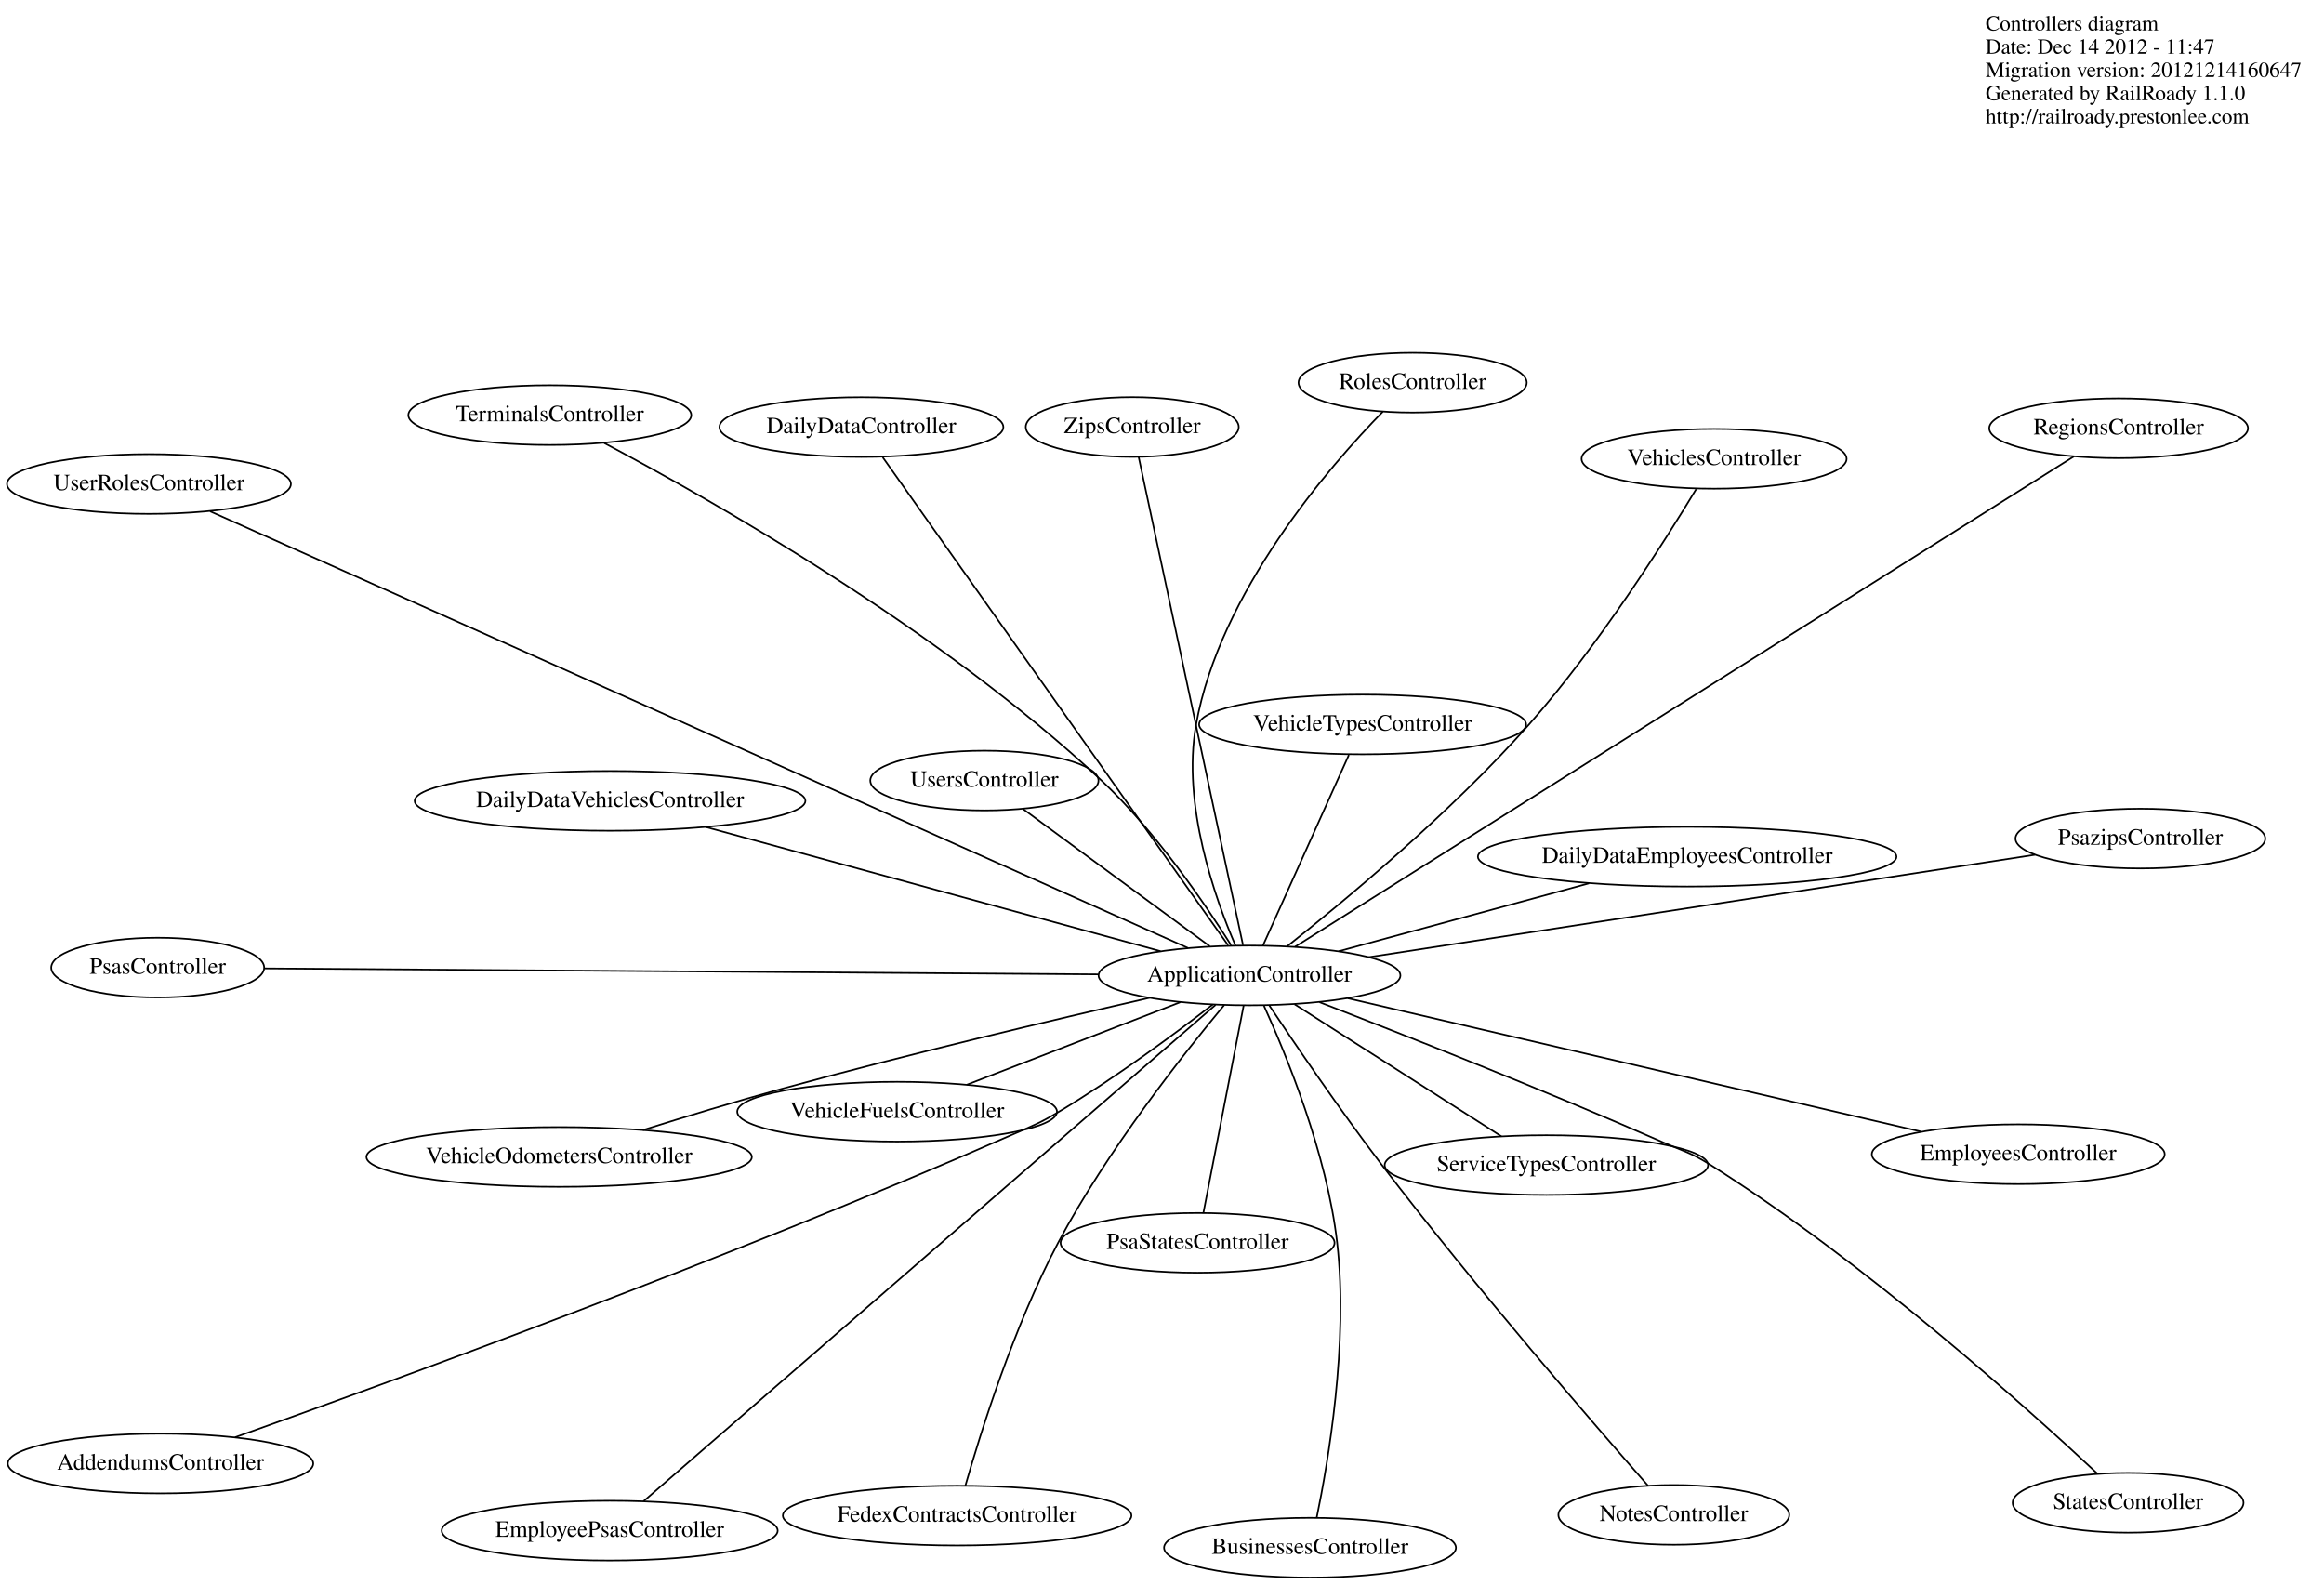
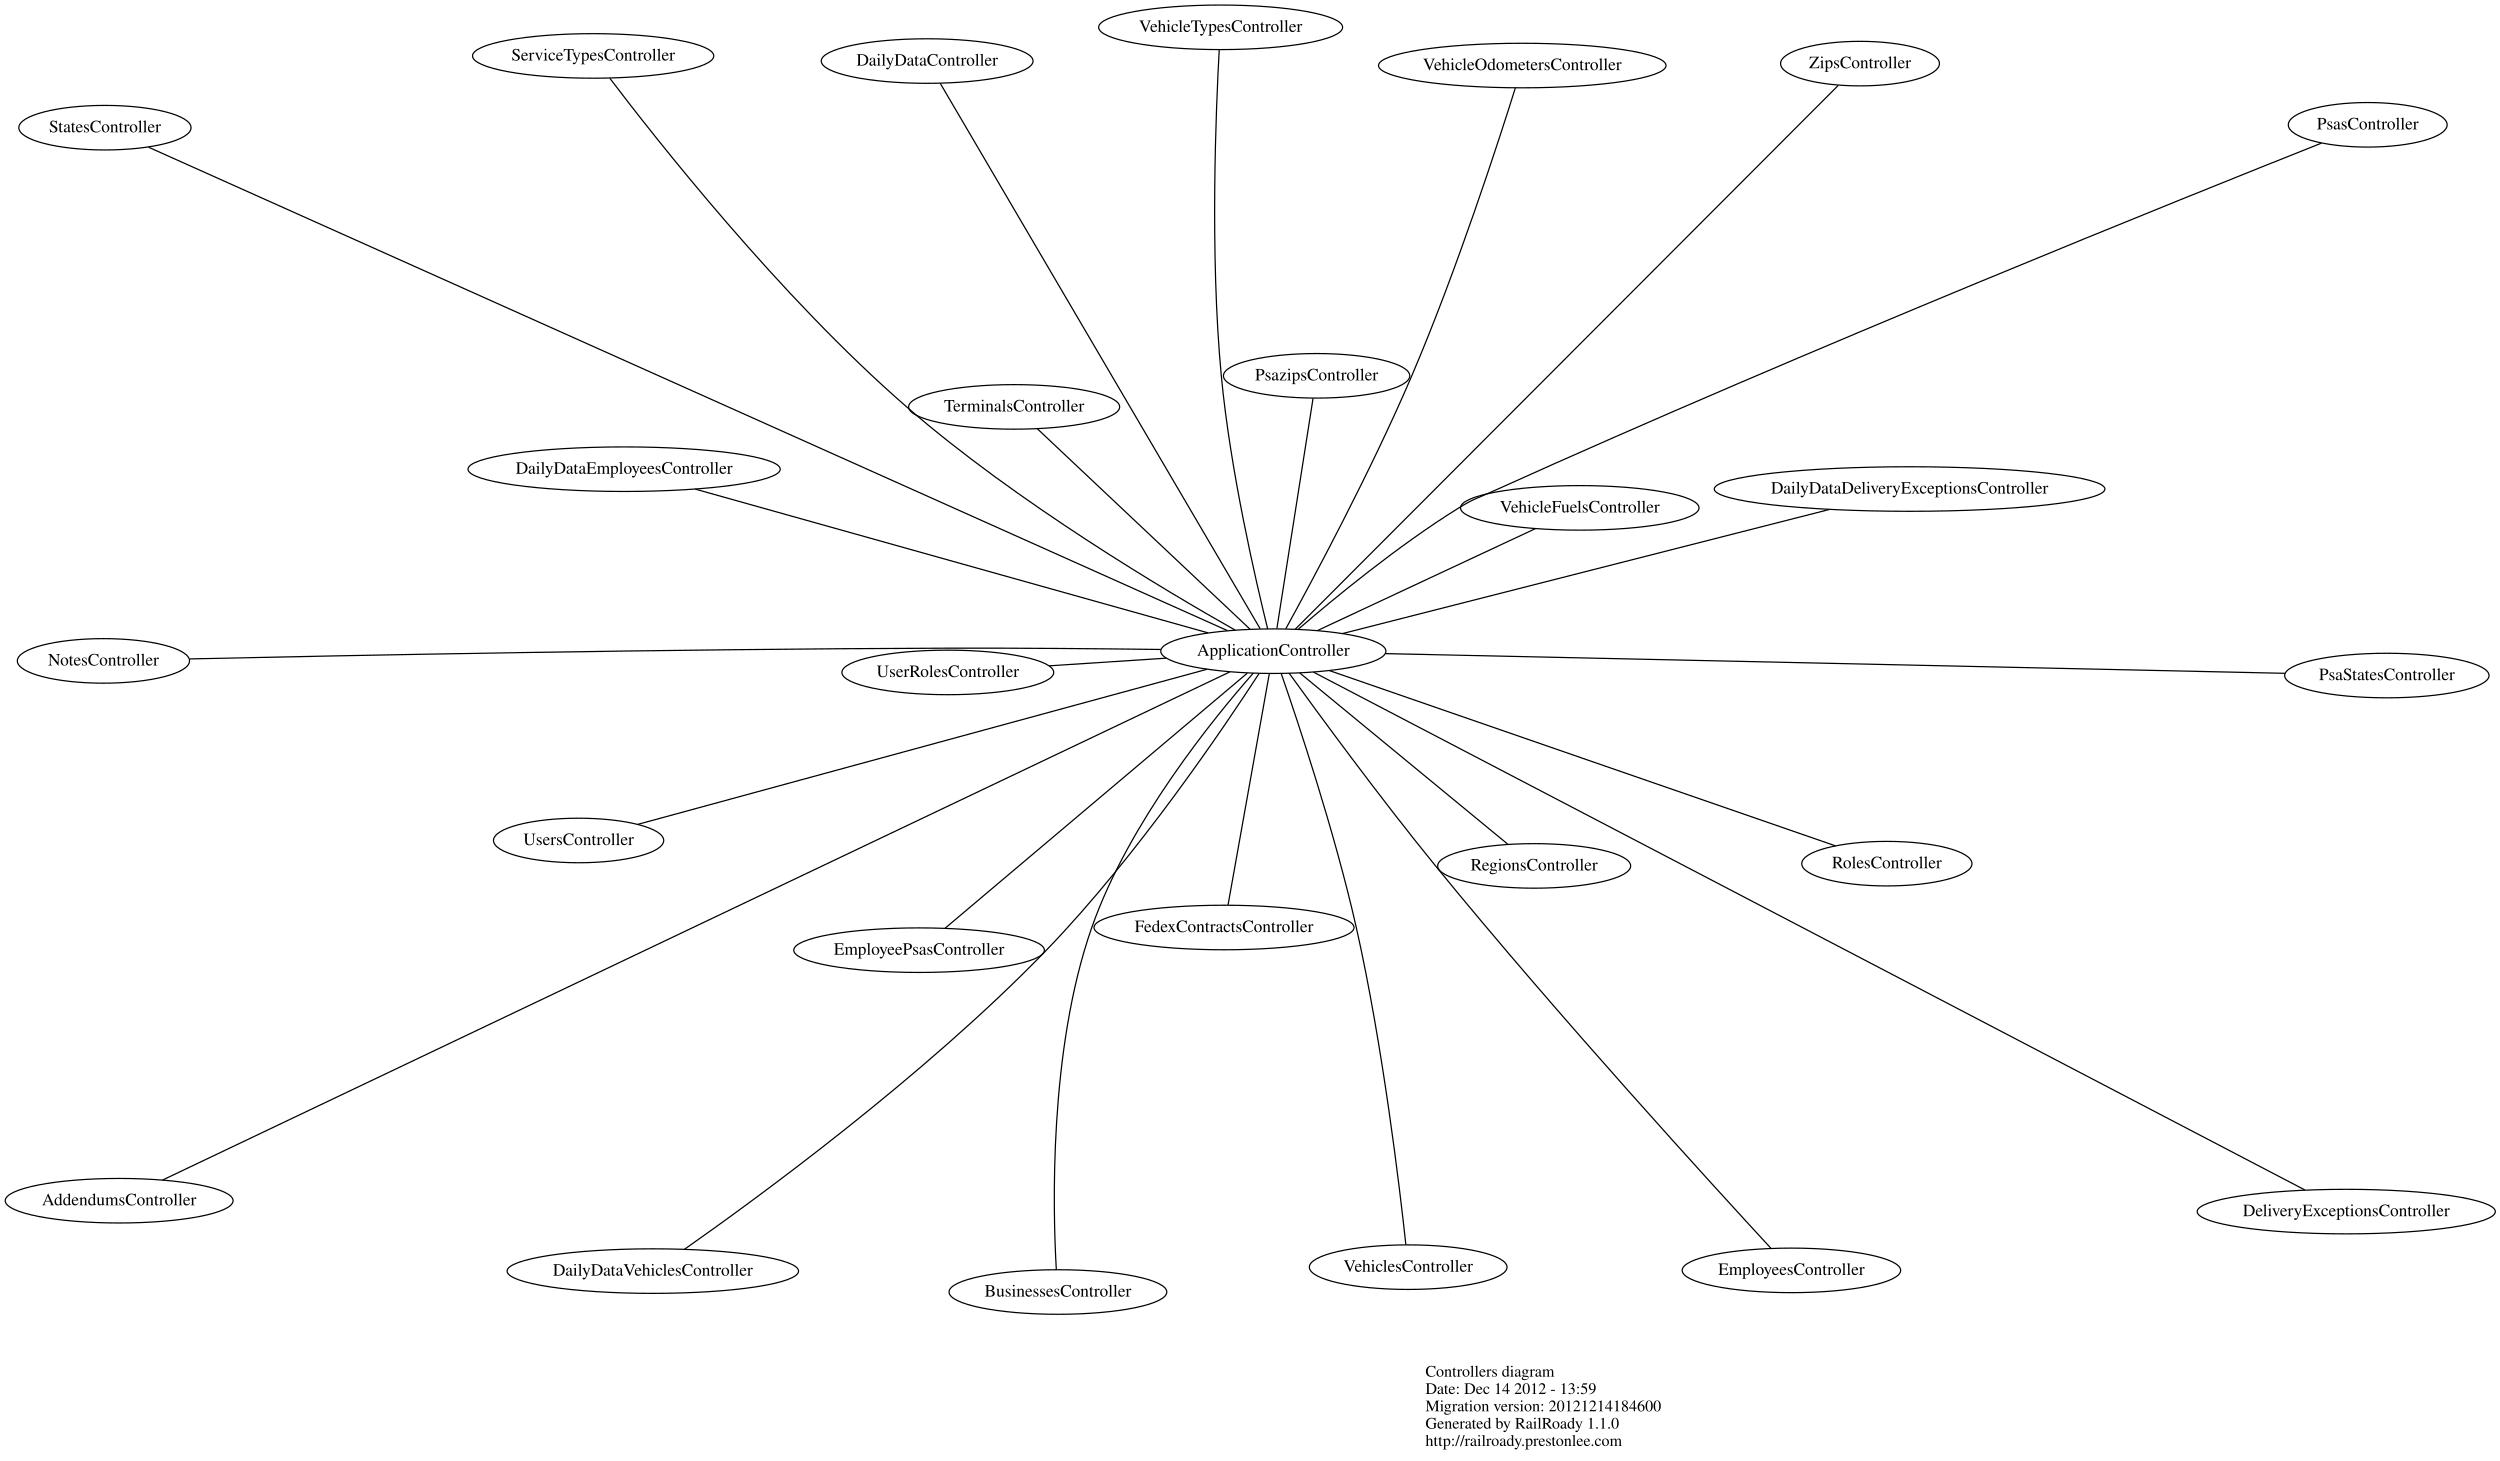
- <svg xmlns="http://www.w3.org/2000/svg" width="1401pt" height="955pt" viewBox="0.00 0.00 1401.00 955.00">
-   <g id="graph0" class="graph" transform="scale(1 1) rotate(0) translate(4 951)">
-     <polygon fill="white" stroke="white" points="-4,5 -4,-951 1398,-951 1398,5 -4,5" />
+ <svg xmlns="http://www.w3.org/2000/svg" width="2020pt" height="1180pt" viewBox="0.00 0.00 2020.43 1180.09">
+   <g id="graph0" class="graph" transform="scale(1 1) rotate(0) translate(4 1176.09)">
+     <polygon fill="white" stroke="white" points="-4,5 -4,-1176.09 2017.43,-1176.09 2017.43,5 -4,5" />
    <g id="node1" class="node">
-       <text text-anchor="start" x="1193" y="-932.6" font-family="Times,serif" font-size="13.00">Controllers diagram</text>
-       <text text-anchor="start" x="1193" y="-918.6" font-family="Times,serif" font-size="13.00">Date: Dec 14 2012 - 11:47</text>
-       <text text-anchor="start" x="1193" y="-904.6" font-family="Times,serif" font-size="13.00">Migration version: 20121214160647</text>
-       <text text-anchor="start" x="1193" y="-890.6" font-family="Times,serif" font-size="13.00">Generated by RailRoady 1.1.0</text>
-       <text text-anchor="start" x="1193" y="-876.6" font-family="Times,serif" font-size="13.00">http://railroady.prestonlee.com</text>
+       <text text-anchor="start" x="1148" y="-63.6" font-family="Times,serif" font-size="13.00">Controllers diagram</text>
+       <text text-anchor="start" x="1148" y="-49.6" font-family="Times,serif" font-size="13.00">Date: Dec 14 2012 - 13:59</text>
+       <text text-anchor="start" x="1148" y="-35.6" font-family="Times,serif" font-size="13.00">Migration version: 20121214184600</text>
+       <text text-anchor="start" x="1148" y="-21.6" font-family="Times,serif" font-size="13.00">Generated by RailRoady 1.1.0</text>
+       <text text-anchor="start" x="1148" y="-7.6" font-family="Times,serif" font-size="13.00">http://railroady.prestonlee.com</text>
    </g>
    <g id="node2" class="node">
-       <ellipse fill="none" stroke="black" cx="92.775" cy="-68.739" rx="92.084" ry="18" />
-       <text text-anchor="middle" x="92.775" y="-65.039" font-family="Times,serif" font-size="14.00">AddendumsController</text>
+       <ellipse fill="none" stroke="black" cx="92.292" cy="-205.787" rx="92.084" ry="18" />
+       <text text-anchor="middle" x="92.292" y="-202.087" font-family="Times,serif" font-size="14.00">AddendumsController</text>
    </g>
    <g id="node3" class="node">
-       <ellipse fill="none" stroke="black" cx="749.241" cy="-362.966" rx="90.984" ry="18" />
-       <text text-anchor="middle" x="749.241" y="-359.266" font-family="Times,serif" font-size="14.00">ApplicationController</text>
+       <ellipse fill="none" stroke="black" cx="1025.07" cy="-649.906" rx="90.984" ry="18" />
+       <text text-anchor="middle" x="1025.07" y="-646.206" font-family="Times,serif" font-size="14.00">ApplicationController</text>
    </g>
    <g id="edge1" class="edge">
-       <path fill="none" stroke="black" d="M727.144,-345.502C704.584,-328.076 668.206,-301.071 634.611,-280.97 622.614,-273.791 619.194,-272.687 606.389,-267.076 435.886,-192.362 227.558,-116.541 137.63,-84.536" />
+       <path fill="none" stroke="black" d="M989.925,-633.172C842.458,-562.96 274.488,-292.535 127.293,-222.452" />
    </g>
    <g id="node4" class="node">
-       <ellipse fill="none" stroke="black" cx="785.715" cy="-18" rx="87.985" ry="18" />
-       <text text-anchor="middle" x="785.715" y="-14.3" font-family="Times,serif" font-size="14.00">BusinessesController</text>
+       <ellipse fill="none" stroke="black" cx="850.984" cy="-132" rx="87.985" ry="18" />
+       <text text-anchor="middle" x="850.984" y="-128.3" font-family="Times,serif" font-size="14.00">BusinessesController</text>
    </g>
    <g id="edge2" class="edge">
-       <path fill="none" stroke="black" d="M757.966,-344.675C771.316,-315.363 795.917,-255.685 802.082,-201.882 809.034,-141.223 796.576,-69.018 789.746,-36.04" />
+       <path fill="none" stroke="black" d="M1008.9,-632.173C977.368,-596.401 908.163,-511.717 878.331,-426.548 843.442,-326.943 846.944,-197.449 849.684,-150.236" />
    </g>
    <g id="node5" class="node">
-       <ellipse fill="none" stroke="black" cx="515.278" cy="-693.538" rx="85.585" ry="18" />
-       <text text-anchor="middle" x="515.278" y="-689.838" font-family="Times,serif" font-size="14.00">DailyDataController</text>
+       <ellipse fill="none" stroke="black" cx="745.307" cy="-1126.83" rx="85.585" ry="18" />
+       <text text-anchor="middle" x="745.307" y="-1123.13" font-family="Times,serif" font-size="14.00">DailyDataController</text>
    </g>
    <g id="edge3" class="edge">
-       <path fill="none" stroke="black" d="M736.329,-381.21C695.424,-439.006 569,-617.634 528.15,-675.351" />
+       <path fill="none" stroke="black" d="M1014.44,-668.019C970.079,-743.651 799.896,-1033.77 755.794,-1108.96" />
    </g>
    <g id="node6" class="node">
-       <ellipse fill="none" stroke="black" cx="1013.11" cy="-434.566" rx="126.178" ry="18" />
-       <text text-anchor="middle" x="1013.11" y="-430.866" font-family="Times,serif" font-size="14.00">DailyDataEmployeesController</text>
+       <ellipse fill="none" stroke="black" cx="1539.28" cy="-780.949" rx="157.872" ry="18" />
+       <text text-anchor="middle" x="1539.28" y="-777.249" font-family="Times,serif" font-size="14.00">DailyDataDeliveryExceptionsController</text>
    </g>
    <g id="edge4" class="edge">
-       <path fill="none" stroke="black" d="M802.957,-377.542C846.807,-389.44 908.698,-406.234 953.958,-418.515" />
+       <path fill="none" stroke="black" d="M1081.08,-664.179C1177.13,-688.657 1372.73,-738.504 1474.49,-764.439" />
    </g>
    <g id="node7" class="node">
-       <ellipse fill="none" stroke="black" cx="363.748" cy="-468.207" rx="117.779" ry="18" />
-       <text text-anchor="middle" x="363.748" y="-464.507" font-family="Times,serif" font-size="14.00">DailyDataVehiclesController</text>
+       <ellipse fill="none" stroke="black" cx="500.398" cy="-796.983" rx="126.178" ry="18" />
+       <text text-anchor="middle" x="500.398" y="-793.283" font-family="Times,serif" font-size="14.00">DailyDataEmployeesController</text>
    </g>
    <g id="edge5" class="edge">
-       <path fill="none" stroke="black" d="M695.64,-377.599C623.439,-397.311 495.46,-432.25 421.291,-452.498" />
+       <path fill="none" stroke="black" d="M972.36,-664.681C873.352,-692.435 660.349,-752.145 557.833,-780.882" />
    </g>
    <g id="node8" class="node">
-       <ellipse fill="none" stroke="black" cx="363.541" cy="-28.29" rx="101.282" ry="18" />
-       <text text-anchor="middle" x="363.541" y="-24.59" font-family="Times,serif" font-size="14.00">EmployeePsasController</text>
+       <ellipse fill="none" stroke="black" cx="523.596" cy="-148.9" rx="117.779" ry="18" />
+       <text text-anchor="middle" x="523.596" y="-145.2" font-family="Times,serif" font-size="14.00">DailyDataVehiclesController</text>
    </g>
    <g id="edge6" class="edge">
-       <path fill="none" stroke="black" d="M728.776,-345.209C661.964,-287.235 450.697,-103.917 383.956,-46.005" />
+       <path fill="none" stroke="black" d="M1013.5,-631.79C986.347,-589.977 915.26,-484.491 841.761,-408.377 743.231,-306.343 605.629,-206.147 549.237,-166.587" />
    </g>
    <g id="node9" class="node">
-       <ellipse fill="none" stroke="black" cx="1212.69" cy="-255.194" rx="88.284" ry="18" />
-       <text text-anchor="middle" x="1212.69" y="-251.494" font-family="Times,serif" font-size="14.00">EmployeesController</text>
+       <ellipse fill="none" stroke="black" cx="1892.19" cy="-196.993" rx="120.479" ry="18" />
+       <text text-anchor="middle" x="1892.19" y="-193.293" font-family="Times,serif" font-size="14.00">DeliveryExceptionsController</text>
    </g>
    <g id="edge7" class="edge">
-       <path fill="none" stroke="black" d="M808.408,-349.207C897.599,-328.466 1065.47,-289.428 1154.24,-268.786" />
+       <path fill="none" stroke="black" d="M1057.48,-632.978C1193.84,-561.756 1720.27,-286.791 1858.69,-214.492" />
    </g>
    <g id="node10" class="node">
-       <ellipse fill="none" stroke="black" cx="573.003" cy="-37.346" rx="105.082" ry="18" />
-       <text text-anchor="middle" x="573.003" y="-33.646" font-family="Times,serif" font-size="14.00">FedexContractsController</text>
+       <ellipse fill="none" stroke="black" cx="738.771" cy="-408.265" rx="101.282" ry="18" />
+       <text text-anchor="middle" x="738.771" y="-404.565" font-family="Times,serif" font-size="14.00">EmployeePsasController</text>
    </g>
    <g id="edge8" class="edge">
-       <path fill="none" stroke="black" d="M734.03,-345.149C710.14,-316.481 663.495,-257.643 633.799,-201.67 607.069,-151.287 586.881,-86.557 577.991,-55.524" />
+       <path fill="none" stroke="black" d="M1004.02,-632.137C951.072,-587.451 812.833,-470.774 759.854,-426.06" />
    </g>
    <g id="node11" class="node">
-       <ellipse fill="none" stroke="black" cx="1005.05" cy="-37.784" rx="69.588" ry="18" />
-       <text text-anchor="middle" x="1005.05" y="-34.084" font-family="Times,serif" font-size="14.00">NotesController</text>
+       <ellipse fill="none" stroke="black" cx="1443.77" cy="-149.483" rx="88.284" ry="18" />
+       <text text-anchor="middle" x="1443.77" y="-145.783" font-family="Times,serif" font-size="14.00">EmployeesController</text>
    </g>
    <g id="edge9" class="edge">
-       <path fill="none" stroke="black" d="M761.23,-344.804C776.468,-321.962 803.835,-281.726 829.127,-248.636 885.582,-174.774 958.107,-91.096 989.464,-55.412" />
+       <path fill="none" stroke="black" d="M1037.87,-632.069C1060.87,-600.223 1111.01,-531.719 1156.28,-476.23 1255.14,-355.035 1382.09,-216.2 1427.07,-167.493" />
    </g>
    <g id="node12" class="node">
-       <ellipse fill="none" stroke="black" cx="717.941" cy="-201.776" rx="82.585" ry="18" />
-       <text text-anchor="middle" x="717.941" y="-198.076" font-family="Times,serif" font-size="14.00">PsaStatesController</text>
+       <ellipse fill="none" stroke="black" cx="985.221" cy="-426.588" rx="105.082" ry="18" />
+       <text text-anchor="middle" x="985.221" y="-422.888" font-family="Times,serif" font-size="14.00">FedexContractsController</text>
    </g>
    <g id="edge10" class="edge">
-       <path fill="none" stroke="black" d="M745.711,-344.789C739.7,-313.831 727.541,-251.215 721.506,-220.134" />
+       <path fill="none" stroke="black" d="M1021.81,-631.631C1014.32,-589.65 995.952,-486.724 988.471,-444.802" />
    </g>
    <g id="node13" class="node">
-       <ellipse fill="none" stroke="black" cx="91.067" cy="-367.692" rx="64.189" ry="18" />
-       <text text-anchor="middle" x="91.067" y="-363.992" font-family="Times,serif" font-size="14.00">PsasController</text>
+       <ellipse fill="none" stroke="black" cx="79.591" cy="-642.044" rx="69.588" ry="18" />
+       <text text-anchor="middle" x="79.591" y="-638.344" font-family="Times,serif" font-size="14.00">NotesController</text>
    </g>
    <g id="edge11" class="edge">
-       <path fill="none" stroke="black" d="M658.07,-363.621C523.074,-364.59 273.328,-366.383 155.629,-367.228" />
+       <path fill="none" stroke="black" d="M934.172,-651.287C883.358,-651.923 818.877,-652.503 761.433,-652.335 537.679,-651.677 272.668,-646.382 149.277,-643.655" />
    </g>
    <g id="node14" class="node">
-       <ellipse fill="none" stroke="black" cx="1286.29" cy="-445.477" rx="75.287" ry="18" />
-       <text text-anchor="middle" x="1286.29" y="-441.777" font-family="Times,serif" font-size="14.00">PsazipsController</text>
+       <ellipse fill="none" stroke="black" cx="1925" cy="-630.213" rx="82.585" ry="18" />
+       <text text-anchor="middle" x="1925" y="-626.513" font-family="Times,serif" font-size="14.00">PsaStatesController</text>
    </g>
    <g id="edge12" class="edge">
-       <path fill="none" stroke="black" d="M821.113,-374.008C926.725,-390.234 1122.18,-420.263 1222.79,-435.721" />
+       <path fill="none" stroke="black" d="M1115.89,-647.918C1291.29,-644.08 1674.13,-635.703 1842.62,-632.016" />
    </g>
    <g id="node15" class="node">
-       <ellipse fill="none" stroke="black" cx="1273.19" cy="-692.827" rx="77.986" ry="18" />
-       <text text-anchor="middle" x="1273.19" y="-689.127" font-family="Times,serif" font-size="14.00">RegionsController</text>
+       <ellipse fill="none" stroke="black" cx="1909.53" cy="-1075.3" rx="64.189" ry="18" />
+       <text text-anchor="middle" x="1909.53" y="-1071.6" font-family="Times,serif" font-size="14.00">PsasController</text>
    </g>
    <g id="edge13" class="edge">
-       <path fill="none" stroke="black" d="M776.673,-380.236C867.318,-437.304 1156.56,-619.399 1246.34,-675.925" />
+       <path fill="none" stroke="black" d="M1045.42,-667.82C1073.37,-691.892 1125.77,-735.174 1174.94,-765.68 1186.91,-773.108 1190.61,-773.744 1203.45,-779.551 1456.23,-893.879 1766.25,-1018.4 1872.08,-1060.48" />
    </g>
    <g id="node16" class="node">
-       <ellipse fill="none" stroke="black" cx="847.587" cy="-720.309" rx="68.788" ry="18" />
-       <text text-anchor="middle" x="847.587" y="-716.609" font-family="Times,serif" font-size="14.00">RolesController</text>
+       <ellipse fill="none" stroke="black" cx="1060.03" cy="-872.446" rx="75.287" ry="18" />
+       <text text-anchor="middle" x="1060.03" y="-868.746" font-family="Times,serif" font-size="14.00">PsazipsController</text>
    </g>
    <g id="edge14" class="edge">
-       <path fill="none" stroke="black" d="M740.767,-381.046C728.557,-409.334 708.384,-465.827 717.051,-514.173 731.364,-594.019 797.308,-669.756 829.629,-702.852" />
+       <path fill="none" stroke="black" d="M1027.93,-668.117C1034.5,-709.951 1050.61,-812.52 1057.18,-854.295" />
    </g>
    <g id="node17" class="node">
-       <ellipse fill="none" stroke="black" cx="928.219" cy="-248.653" rx="97.483" ry="18" />
-       <text text-anchor="middle" x="928.219" y="-244.953" font-family="Times,serif" font-size="14.00">ServiceTypesController</text>
+       <ellipse fill="none" stroke="black" cx="1235.87" cy="-476.361" rx="77.986" ry="18" />
+       <text text-anchor="middle" x="1235.87" y="-472.661" font-family="Times,serif" font-size="14.00">RegionsController</text>
    </g>
    <g id="edge15" class="edge">
-       <path fill="none" stroke="black" d="M776.424,-345.604C810.161,-324.056 867.354,-287.527 901.074,-265.99" />
+       <path fill="none" stroke="black" d="M1046.44,-632.31C1086.95,-598.962 1174.44,-526.93 1214.75,-493.745" />
    </g>
    <g id="node18" class="node">
-       <ellipse fill="none" stroke="black" cx="1278.89" cy="-45.085" rx="69.588" ry="18" />
-       <text text-anchor="middle" x="1278.89" y="-41.385" font-family="Times,serif" font-size="14.00">StatesController</text>
+       <ellipse fill="none" stroke="black" cx="1520.91" cy="-478.181" rx="68.788" ry="18" />
+       <text text-anchor="middle" x="1520.91" y="-474.481" font-family="Times,serif" font-size="14.00">RolesController</text>
    </g>
    <g id="edge16" class="edge">
-       <path fill="none" stroke="black" d="M791.419,-346.858C841.203,-327.636 926.32,-294.118 998.225,-262.525 1011.33,-256.765 1015.2,-256.306 1027.31,-248.67 1121.42,-189.347 1220.45,-100.004 1260.49,-62.565" />
+       <path fill="none" stroke="black" d="M1070.39,-634.211C1166.01,-601.092 1387.2,-524.488 1479.39,-492.559" />
    </g>
    <g id="node19" class="node">
-       <ellipse fill="none" stroke="black" cx="327.447" cy="-700.749" rx="85.285" ry="18" />
-       <text text-anchor="middle" x="327.447" y="-697.049" font-family="Times,serif" font-size="14.00">TerminalsController</text>
+       <ellipse fill="none" stroke="black" cx="475.367" cy="-1130.97" rx="97.483" ry="18" />
+       <text text-anchor="middle" x="475.367" y="-1127.27" font-family="Times,serif" font-size="14.00">ServiceTypesController</text>
    </g>
    <g id="edge17" class="edge">
-       <path fill="none" stroke="black" d="M738.168,-381.202C722.712,-405.698 692.836,-449.713 659.913,-480.575 562.43,-571.951 422.968,-650.69 360.23,-683.911" />
+       <path fill="none" stroke="black" d="M994.281,-666.896C938.382,-698.482 817.771,-770.075 728.862,-847.216 626.077,-936.394 524.568,-1065.79 488.837,-1112.93" />
    </g>
    <g id="node20" class="node">
-       <ellipse fill="none" stroke="black" cx="85.792" cy="-659.228" rx="85.585" ry="18" />
-       <text text-anchor="middle" x="85.792" y="-655.528" font-family="Times,serif" font-size="14.00">UserRolesController</text>
+       <ellipse fill="none" stroke="black" cx="80.805" cy="-1072.98" rx="69.588" ry="18" />
+       <text text-anchor="middle" x="80.805" y="-1069.28" font-family="Times,serif" font-size="14.00">StatesController</text>
    </g>
    <g id="edge18" class="edge">
-       <path fill="none" stroke="black" d="M712.149,-379.529C595.763,-431.502 238.648,-590.971 122.622,-642.782" />
+       <path fill="none" stroke="black" d="M988.053,-666.49C836.489,-734.398 264.289,-990.767 116.05,-1057.18" />
    </g>
    <g id="node21" class="node">
-       <ellipse fill="none" stroke="black" cx="589.42" cy="-480.443" rx="68.788" ry="18" />
-       <text text-anchor="middle" x="589.42" y="-476.743" font-family="Times,serif" font-size="14.00">UsersController</text>
+       <ellipse fill="none" stroke="black" cx="815.603" cy="-847.324" rx="85.285" ry="18" />
+       <text text-anchor="middle" x="815.603" y="-843.624" font-family="Times,serif" font-size="14.00">TerminalsController</text>
    </g>
    <g id="edge19" class="edge">
-       <path fill="none" stroke="black" d="M725.314,-380.554C694.924,-402.893 642.823,-441.189 612.73,-463.31" />
+       <path fill="none" stroke="black" d="M1006.11,-667.773C966.231,-705.36 874.077,-792.213 834.367,-829.639" />
    </g>
    <g id="node22" class="node">
-       <ellipse fill="none" stroke="black" cx="536.821" cy="-280.851" rx="96.383" ry="18" />
-       <text text-anchor="middle" x="536.821" y="-277.151" font-family="Times,serif" font-size="14.00">VehicleFuelsController</text>
+       <ellipse fill="none" stroke="black" cx="762.008" cy="-632.735" rx="85.585" ry="18" />
+       <text text-anchor="middle" x="762.008" y="-629.035" font-family="Times,serif" font-size="14.00">UserRolesController</text>
    </g>
    <g id="edge20" class="edge">
-       <path fill="none" stroke="black" d="M707.78,-346.939C670.593,-332.563 616.28,-311.567 578.904,-297.119" />
+       <path fill="none" stroke="black" d="M938.569,-644.26C908.17,-642.275 874.121,-640.053 844.095,-638.093" />
    </g>
    <g id="node23" class="node">
-       <ellipse fill="none" stroke="black" cx="333.065" cy="-253.54" rx="116.18" ry="18" />
-       <text text-anchor="middle" x="333.065" y="-249.84" font-family="Times,serif" font-size="14.00">VehicleOdometersController</text>
+       <ellipse fill="none" stroke="black" cx="463.611" cy="-496.92" rx="68.788" ry="18" />
+       <text text-anchor="middle" x="463.611" y="-493.22" font-family="Times,serif" font-size="14.00">UsersController</text>
    </g>
    <g id="edge21" class="edge">
-       <path fill="none" stroke="black" d="M689.016,-349.461C631.741,-336.361 543.285,-315.459 467.254,-294.626 439.409,-286.996 408.59,-277.626 383.517,-269.763" />
+       <path fill="none" stroke="black" d="M971.489,-635.306C862.26,-605.544 615.398,-538.279 511.317,-509.919" />
    </g>
    <g id="node24" class="node">
-       <ellipse fill="none" stroke="black" cx="817.441" cy="-514.273" rx="98.583" ry="18" />
-       <text text-anchor="middle" x="817.441" y="-510.573" font-family="Times,serif" font-size="14.00">VehicleTypesController</text>
+       <ellipse fill="none" stroke="black" cx="1272.73" cy="-765.718" rx="96.383" ry="18" />
+       <text text-anchor="middle" x="1272.73" y="-762.018" font-family="Times,serif" font-size="14.00">VehicleFuelsController</text>
    </g>
    <g id="edge22" class="edge">
-       <path fill="none" stroke="black" d="M757.332,-380.917C770.387,-409.881 795.964,-466.626 809.147,-495.874" />
+       <path fill="none" stroke="black" d="M1060.55,-666.499C1107.5,-688.452 1189.8,-726.936 1236.91,-748.968" />
    </g>
    <g id="node25" class="node">
-       <ellipse fill="none" stroke="black" cx="1029.31" cy="-674.402" rx="79.886" ry="18" />
-       <text text-anchor="middle" x="1029.31" y="-670.702" font-family="Times,serif" font-size="14.00">VehiclesController</text>
+       <ellipse fill="none" stroke="black" cx="1226.26" cy="-1123.2" rx="116.18" ry="18" />
+       <text text-anchor="middle" x="1226.26" y="-1119.5" font-family="Times,serif" font-size="14.00">VehicleOdometersController</text>
    </g>
    <g id="edge23" class="edge">
-       <path fill="none" stroke="black" d="M772.031,-380.599C805.925,-407.423 870.678,-461.018 917.831,-514.374 959.76,-561.819 999.919,-625.338 1018.52,-656.132" />
+       <path fill="none" stroke="black" d="M1035.14,-668.018C1055.77,-705.503 1103.68,-794.609 1137.02,-872.595 1173.42,-957.742 1207.54,-1063.24 1220.63,-1104.98" />
    </g>
    <g id="node26" class="node">
-       <ellipse fill="none" stroke="black" cx="678.564" cy="-693.585" rx="64.189" ry="18" />
-       <text text-anchor="middle" x="678.564" y="-689.885" font-family="Times,serif" font-size="14.00">ZipsController</text>
+       <ellipse fill="none" stroke="black" cx="982.475" cy="-1154.09" rx="98.583" ry="18" />
+       <text text-anchor="middle" x="982.475" y="-1150.39" font-family="Times,serif" font-size="14.00">VehicleTypesController</text>
    </g>
    <g id="edge24" class="edge">
-       <path fill="none" stroke="black" d="M745.34,-381.213C732.983,-439.016 694.792,-617.669 682.452,-675.395" />
+       <path fill="none" stroke="black" d="M1020.49,-667.905C1011.18,-705.538 990.313,-795.43 983.036,-872.297 973.652,-971.41 978.833,-1091.01 981.352,-1135.9" />
+     </g>
+     <g id="node27" class="node">
+       <ellipse fill="none" stroke="black" cx="1134.06" cy="-152.084" rx="79.886" ry="18" />
+       <text text-anchor="middle" x="1134.06" y="-148.384" font-family="Times,serif" font-size="14.00">VehiclesController</text>
+     </g>
+     <g id="edge25" class="edge">
+       <path fill="none" stroke="black" d="M1031.42,-631.901C1044.48,-594.242 1074.63,-504.212 1092.11,-426.628 1113.63,-331.142 1127.4,-214.458 1132.17,-170.236" />
+     </g>
+     <g id="node28" class="node">
+       <ellipse fill="none" stroke="black" cx="1499.21" cy="-1124.76" rx="64.189" ry="18" />
+       <text text-anchor="middle" x="1499.21" y="-1121.06" font-family="Times,serif" font-size="14.00">ZipsController</text>
+     </g>
+     <g id="edge26" class="edge">
+       <path fill="none" stroke="black" d="M1042.79,-667.654C1117.6,-742.579 1407.15,-1032.57 1481.65,-1107.18" />
    </g>
  </g>
</svg>
